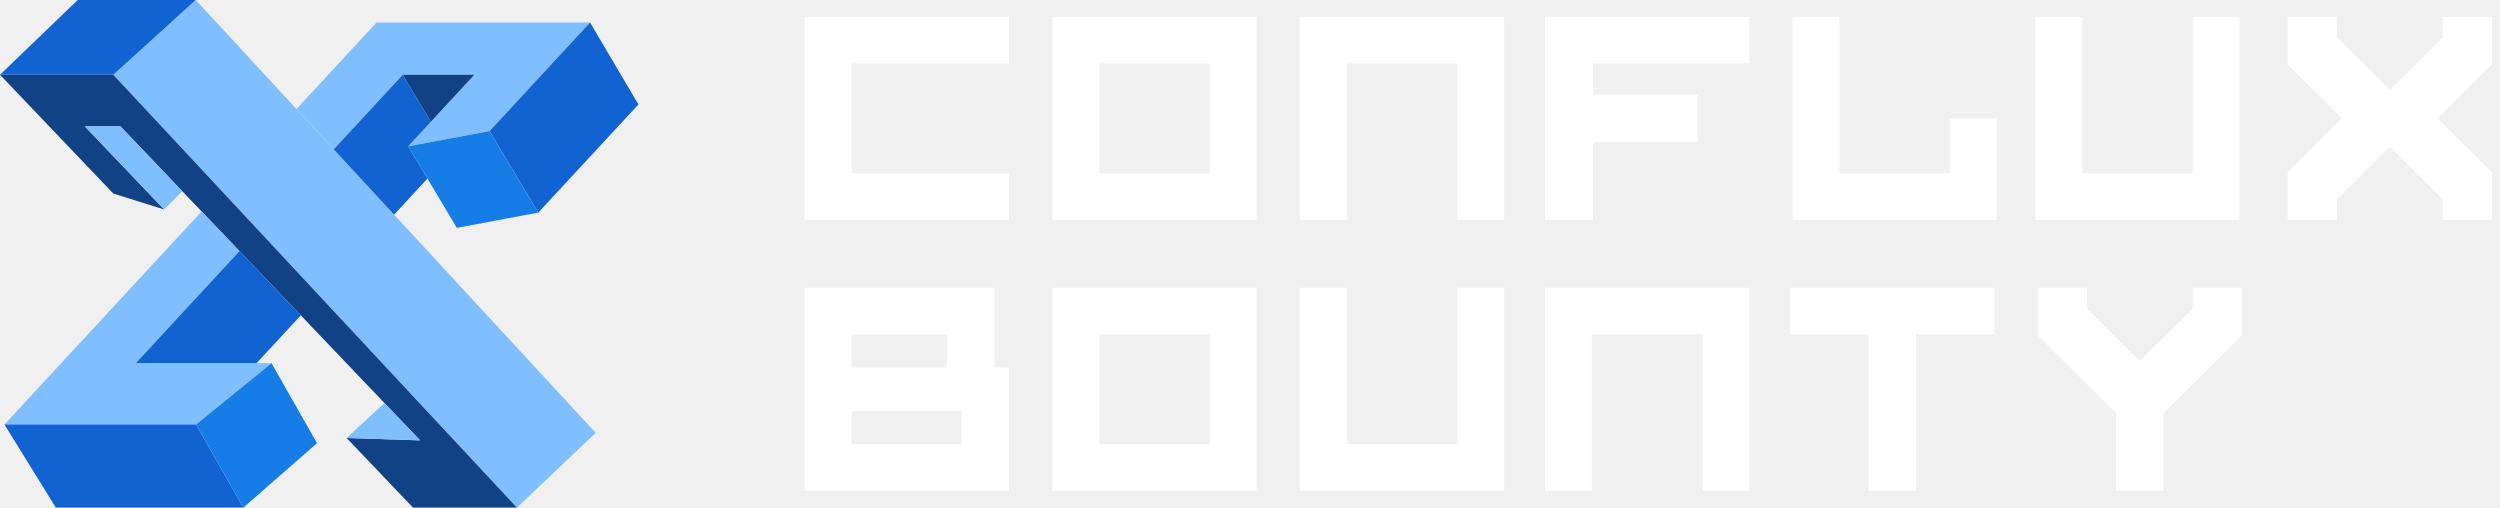
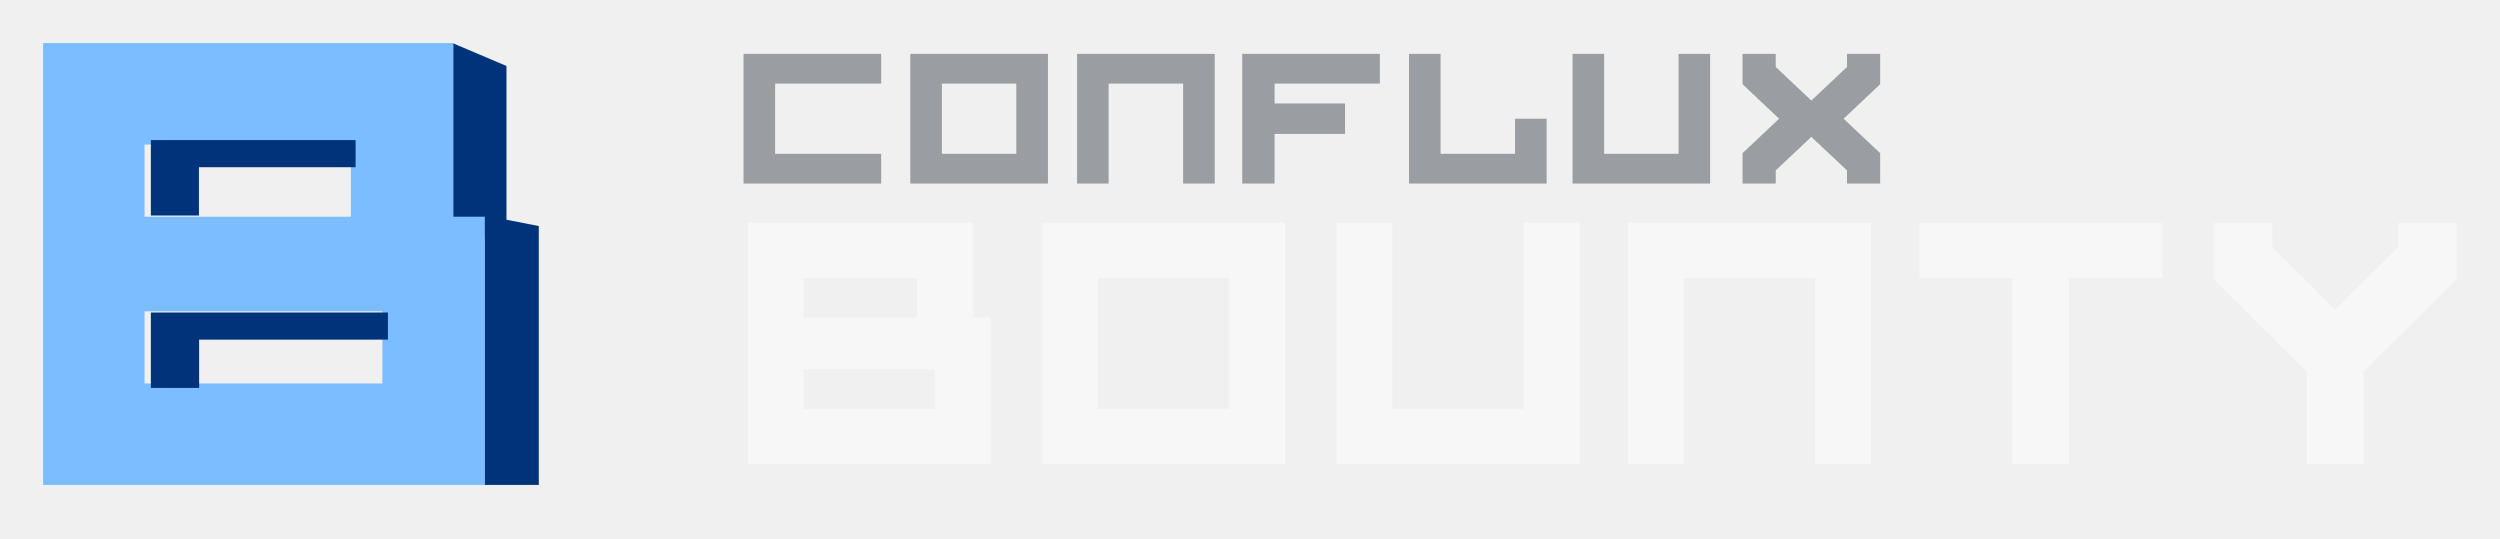
- <svg xmlns="http://www.w3.org/2000/svg" width="197" height="40" viewBox="0 0 197 40" fill="none">
-   <g clip-path="url(#clip0)">
-     <path d="M46.94 34.109L40.734 40L25.15 23.286L20.375 18.163L17.426 15L8.932 5.891L15.422 0L23.362 8.591L26.297 11.769L31.052 16.914L46.94 34.109Z" fill="#80BFFF" />
-     <path d="M15.422 0L8.931 5.891H0L6.123 0H15.422Z" fill="#1163D1" />
-     <path d="M40.734 40H32.547L27.315 34.517L33.102 34.7L30.293 31.757L23.704 24.849L18.872 19.786L15.888 16.663L14.367 15.071L9.495 9.96H6.686L12.927 16.5L12.924 16.503L8.934 15.254H8.931L0 5.891H8.931L17.426 15L20.375 18.163L25.15 23.286L40.734 40Z" fill="#104285" />
-     <path d="M14.367 15.071L12.927 16.5L6.686 9.96H9.495L14.367 15.071Z" fill="#80BFFF" />
-     <path d="M33.102 34.7L27.315 34.517L30.293 31.757L33.102 34.7Z" fill="#80BFFF" />
-     <path d="M21.396 28.617L15.451 33.449H0.351L15.888 16.663L18.872 19.786L10.699 28.617H21.396Z" fill="#80BFFF" />
-     <path d="M19.174 40H4.401L0.351 33.449H15.451L19.174 40Z" fill="#1163D1" />
-     <path d="M46.497 1.774L38.581 10.326L32.164 11.529L33.95 9.597L37.382 5.891H31.736L26.297 11.769L23.362 8.591L29.672 1.774H46.497Z" fill="#80BFFF" />
-     <path d="M23.704 24.849L20.217 28.617H10.7L18.872 19.786L23.704 24.849Z" fill="#1163D1" />
-     <path d="M32.164 11.529L33.682 14.071L31.052 16.914L26.297 11.769L31.736 5.891H31.739L33.95 9.597L32.164 11.529Z" fill="#1163D1" />
-     <path d="M50.309 8.231L42.415 16.754L38.581 10.326L46.497 1.774L50.309 8.231Z" fill="#1163D1" />
-     <path d="M42.415 16.754L35.999 17.957L33.682 14.071L32.164 11.529L38.581 10.326L42.415 16.754Z" fill="#177DE6" />
-     <path d="M37.382 5.891L33.95 9.597L31.739 5.891H37.382Z" fill="#104285" />
-     <path d="M24.981 34.92V34.923L19.174 40L15.451 33.449L21.396 28.617L24.981 34.92Z" fill="#177DE6" />
-     <path d="M67.106 4.997V13.654H79.51V17.326H63.412V1.326H79.51V4.997H67.106Z" fill="white" />
-     <path d="M82.919 1.326V17.326H99.017V1.326H82.919ZM95.326 13.654H86.613V4.997H95.326V13.654Z" fill="white" />
-     <path d="M118.524 1.326V17.326H114.833V4.997H106.12V17.326H102.426V1.326H118.524Z" fill="white" />
-     <path d="M137.842 22.674V38.674H134.151V26.346H125.438V38.674H121.744V22.674H137.842Z" fill="white" />
-     <path d="M125.533 4.997V7.443H133.771V11.209H125.533V17.326H121.744V1.326H137.842V4.997H125.533Z" fill="white" />
-     <path d="M157.349 9.326V17.326H141.251V1.326H144.945V13.654H153.655V9.326H157.349Z" fill="white" />
-     <path d="M176.477 1.326V17.326H160.379V1.326H164.073V13.654H172.786V1.326H176.477Z" fill="white" />
-     <path d="M192.083 9.326L192.48 9.72L196.364 13.58V17.326H192.48V15.706L188.315 11.563L184.146 15.706V17.326H180.266V13.58L184.146 9.72L184.546 9.326L180.266 5.071V1.326H184.146V2.946L188.315 7.086L192.48 2.946V1.326H196.364V5.071L192.083 9.326Z" fill="white" />
-     <path d="M82.919 22.674V38.674H99.017V22.674H82.919ZM95.326 35.003H86.613V26.346H95.326V35.003Z" fill="white" />
-     <path d="M118.524 22.674V38.674H102.426V22.674H106.12V35.003H114.833V22.674H118.524Z" fill="white" />
-     <path d="M157.159 22.674V26.346H150.979V38.674H147.242V26.346H141.061V22.674H157.159Z" fill="white" />
-     <path d="M176.667 22.674V26.42L170.486 32.563V38.674H166.749V32.563L160.569 26.42V22.674H164.449V24.291L168.618 28.434L172.783 24.291V22.674H176.667Z" fill="white" />
-     <path d="M78.36 28.96V22.674H63.412V38.674H79.51V28.96H78.36ZM67.106 26.346H74.623V28.96H67.106V26.346ZM75.773 35.003H67.106V32.389H75.773V35.003Z" fill="white" />
+ <svg xmlns="http://www.w3.org/2000/svg" width="232px" height="50px" viewBox="0 0 232 50" version="1.1">
+   <g id="页面-1" stroke="none" stroke-width="1" fill="none" fill-rule="evenodd">
+     <g id="Portal" transform="translate(-839, -398)" fill-rule="nonzero">
+       <g id="Bounty备份" transform="translate(839, 398)">
+         <g id="Bounty-icon-font" transform="translate(4, 4)">
+           <path d="M77.772,1 L77.772,3.761 L67.931,3.761 L67.931,10.27 L77.772,10.27 L77.772,13.031 L65,13.031 L65,1 L77.772,1 Z M93.248,1 L93.248,13.031 L80.477,13.031 L80.477,1 L93.248,1 Z M108.725,1 L108.725,13.031 L105.794,13.031 L105.794,3.761 L98.882,3.761 L98.882,13.031 L95.953,13.031 L95.953,1 L108.725,1 Z M124.051,1 L124.051,3.761 L114.283,3.761 L114.283,5.6 L120.819,5.6 L120.819,8.431 L114.283,8.431 L114.283,13.031 L111.279,13.031 L111.279,1 L124.051,1 Z M129.684,1 L129.684,10.27 L136.597,10.27 L136.597,7.016 L139.528,7.016 L139.528,13.031 L126.756,13.031 L126.756,1 L129.684,1 Z M144.862,1 L144.862,10.27 L151.773,10.27 L151.773,1 L154.703,1 L154.703,13.031 L141.932,13.031 L141.932,1 L144.862,1 Z M160.788,1 L160.788,2.218 L164.093,5.331 L167.4,2.218 L167.4,1 L170.479,1 L170.479,3.817 L167.085,7.016 L167.4,7.312 L170.479,10.215 L170.479,13.031 L167.4,13.031 L167.4,11.813 L164.093,8.698 L160.788,11.813 L160.788,13.031 L157.707,13.031 L157.707,10.215 L160.788,7.312 L161.103,7.016 L157.707,3.817 L157.707,1 L160.788,1 Z M90.315,3.761 L83.407,3.761 L83.407,10.27 L90.315,10.27 L90.315,3.761 Z" id="Conflux" fill="#85888D" opacity="0.8" />
+           <g id="编组-2" transform="translate(65, 16.42029)" fill="#F7F7F7">
+             <path d="M104.614,0.254 L104.614,22.654 L99.447,22.654 L99.447,5.394 L87.249,5.394 L87.249,22.654 L82.077,22.654 L82.077,0.254 L104.614,0.254 Z M50.259,0.254 L50.259,22.654 L27.722,22.654 L27.722,0.254 L50.259,0.254 Z M60.203,0.254 L60.203,17.514 L72.402,17.514 L72.402,0.254 L77.569,0.254 L77.569,22.654 L55.032,22.654 L55.032,0.254 L60.203,0.254 Z M131.658,0.254 L131.658,5.394 L123.006,5.394 L123.006,22.654 L117.774,22.654 L117.774,5.394 L109.121,5.394 L109.121,0.254 L131.658,0.254 Z M141.864,0.254 L141.864,2.518 L147.701,8.318 L153.532,2.518 L153.532,0.254 L158.969,0.254 L158.969,5.498 L150.316,14.098 L150.316,22.654 L145.084,22.654 L145.084,14.098 L136.432,5.498 L136.432,0.254 L141.864,0.254 Z M21.339,0.254 L21.339,9.054 L22.949,9.054 L22.949,22.654 L0.412,22.654 L0.412,0.254 L21.339,0.254 Z M45.092,5.394 L32.893,5.394 L32.893,17.514 L45.092,17.514 L45.092,5.394 Z M17.717,13.854 L5.583,13.854 L5.583,17.514 L17.717,17.514 L17.717,13.854 Z M16.107,5.394 L5.583,5.394 L5.583,9.054 L16.107,9.054 L16.107,5.394 Z" id="形状结合" />
+           </g>
+           <g id="badge">
+             <polygon id="路径" fill="#00347A" points="43 18 38 18 38 0 43 2.123" />
+             <path d="M38.079,16.11 L38.079,0 L0,0 L0,41 L41,41 L41,16.11 L38.079,16.11 Z M9.413,9.413 L28.563,9.413 L28.563,16.11 L9.413,16.11 L9.413,9.413 Z M31.485,31.587 L9.413,31.587 L9.413,24.89 L31.485,24.89 L31.485,31.587 Z" id="形状" fill="#7BBDFF" />
+             <polygon id="路径" fill="#00347A" points="10 9 10 16 14.462 16 14.462 11.518 29 11.518 29 9" />
+             <polygon id="路径" fill="#00347A" points="46 41 41 41 41 16 46 16.978" />
+             <polygon id="路径" fill="#00347A" points="10 25 10 32 14.478 32 14.478 27.518 32 27.518 32 25" />
+           </g>
+         </g>
+       </g>
+     </g>
  </g>
-   <defs>
-     <clipPath id="clip0">
-       <rect width="196.364" height="40" fill="white" />
-     </clipPath>
-   </defs>
</svg>
